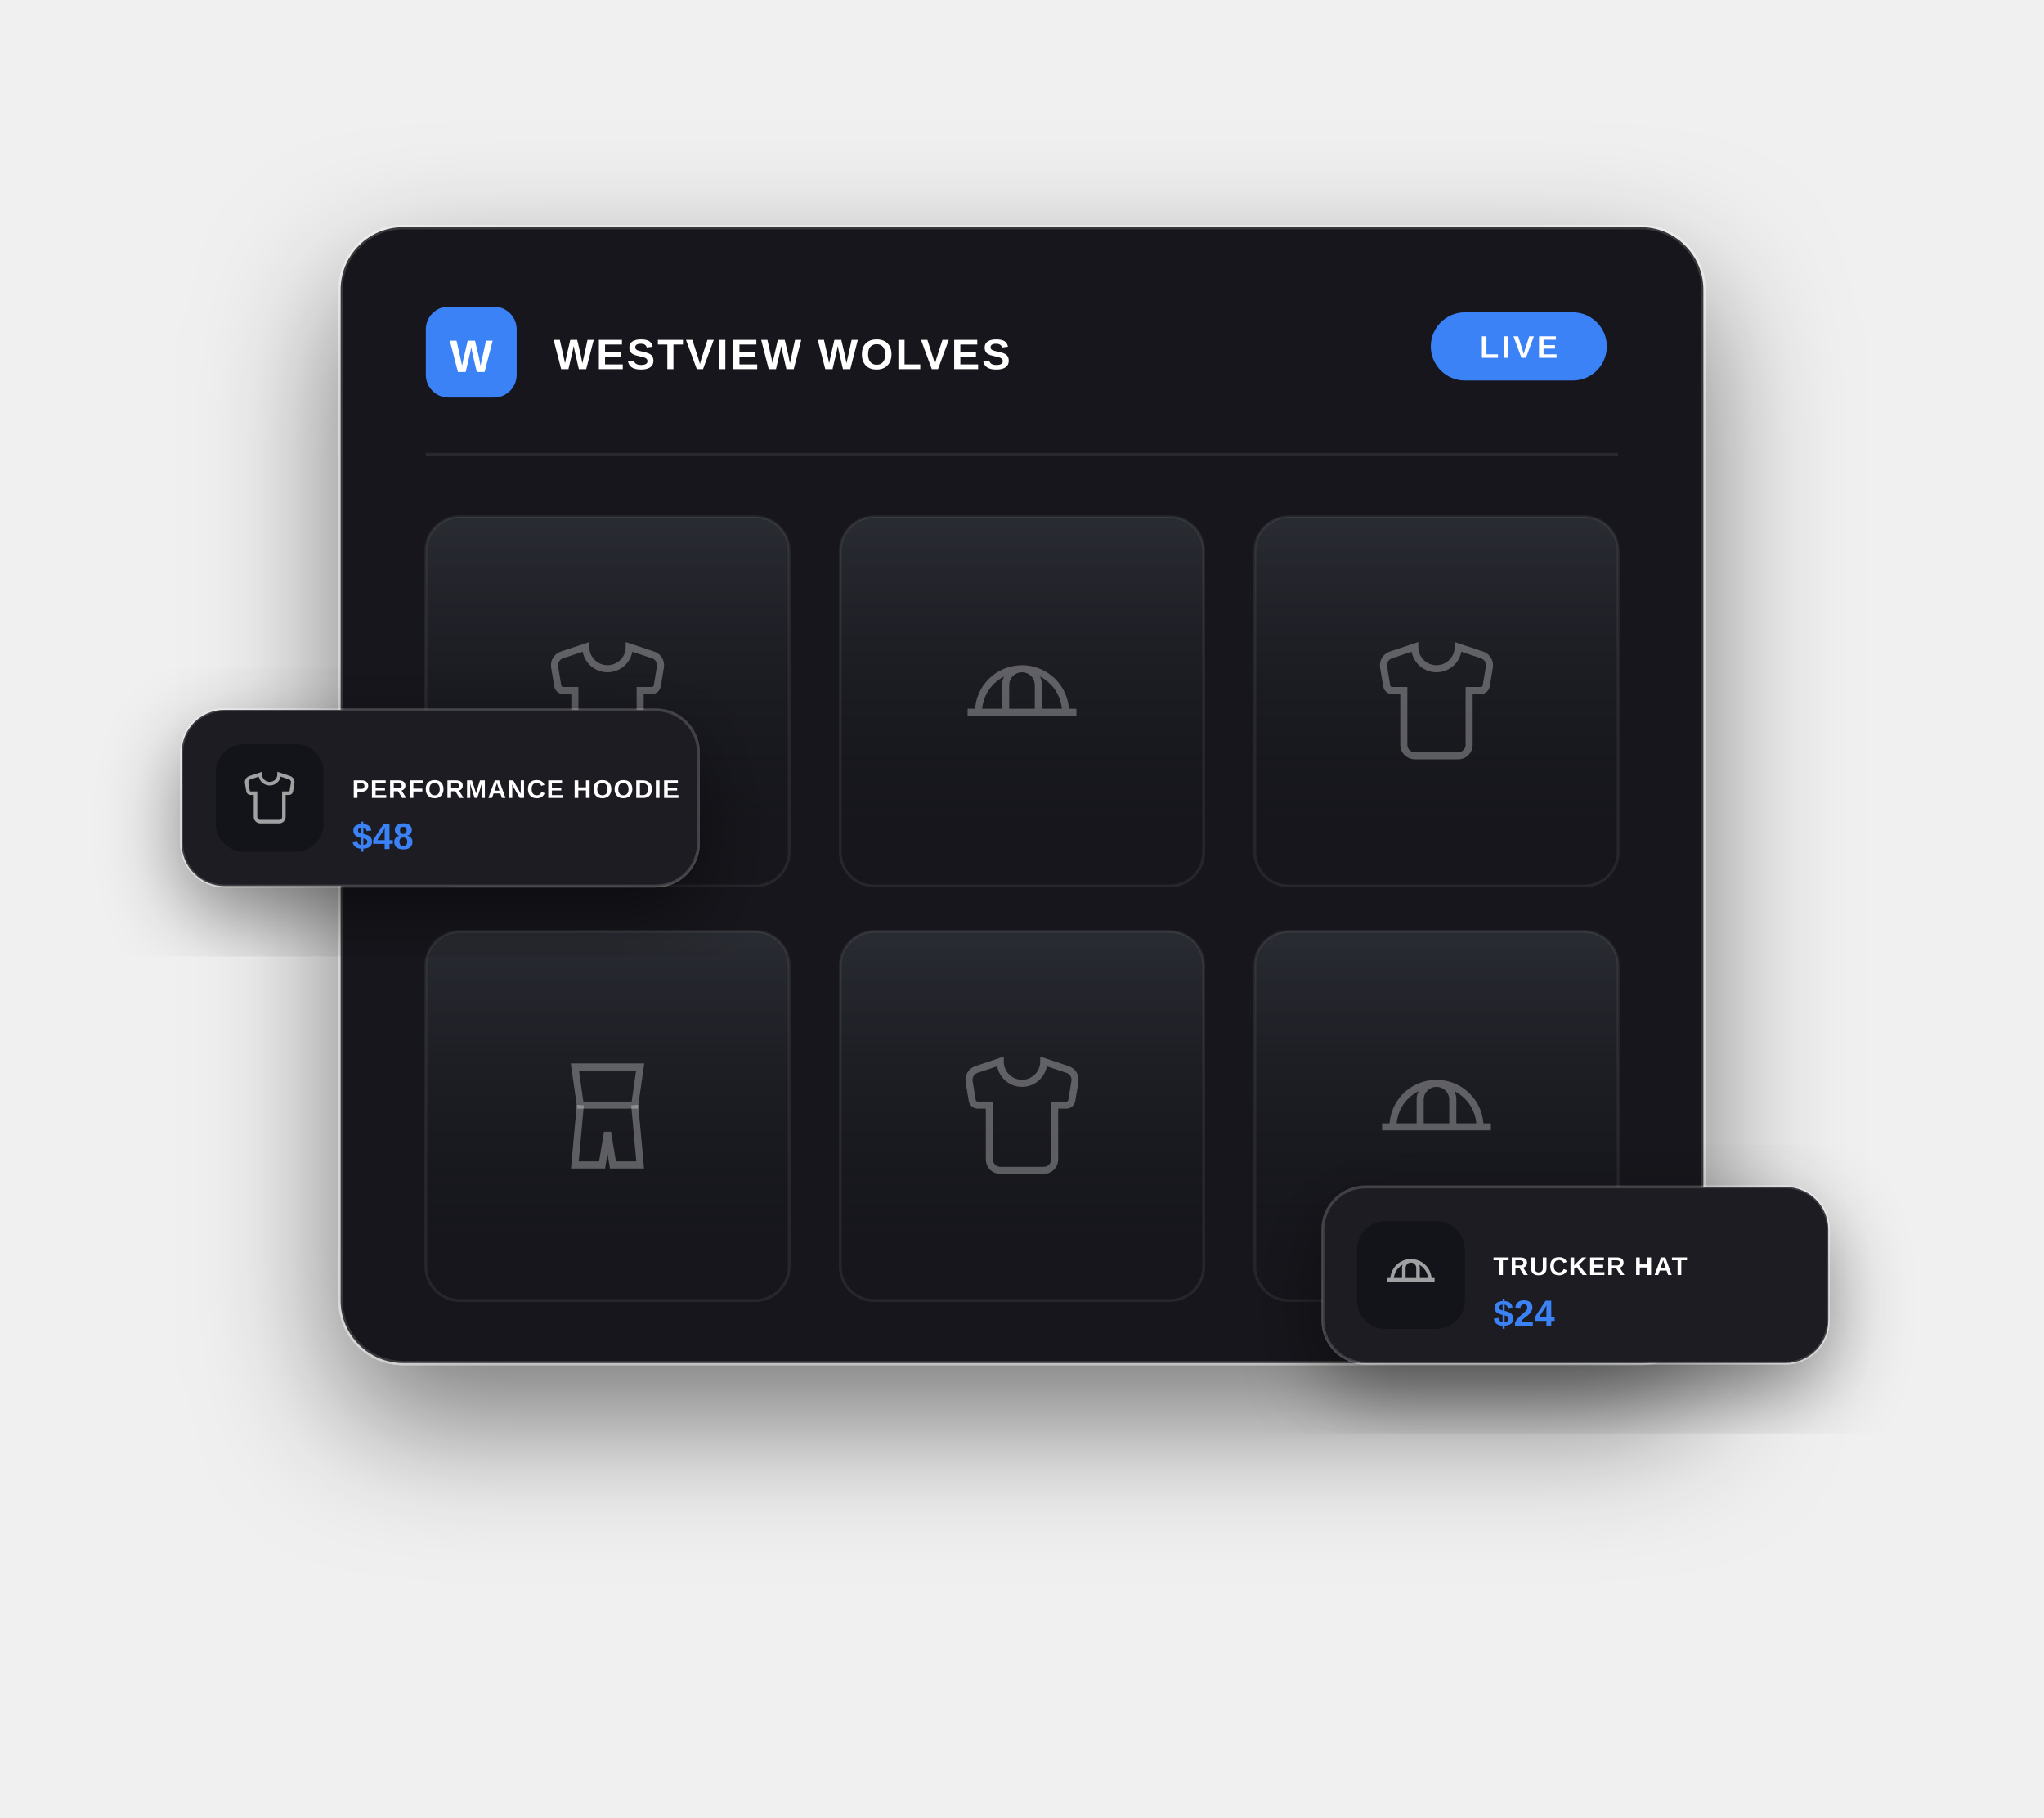
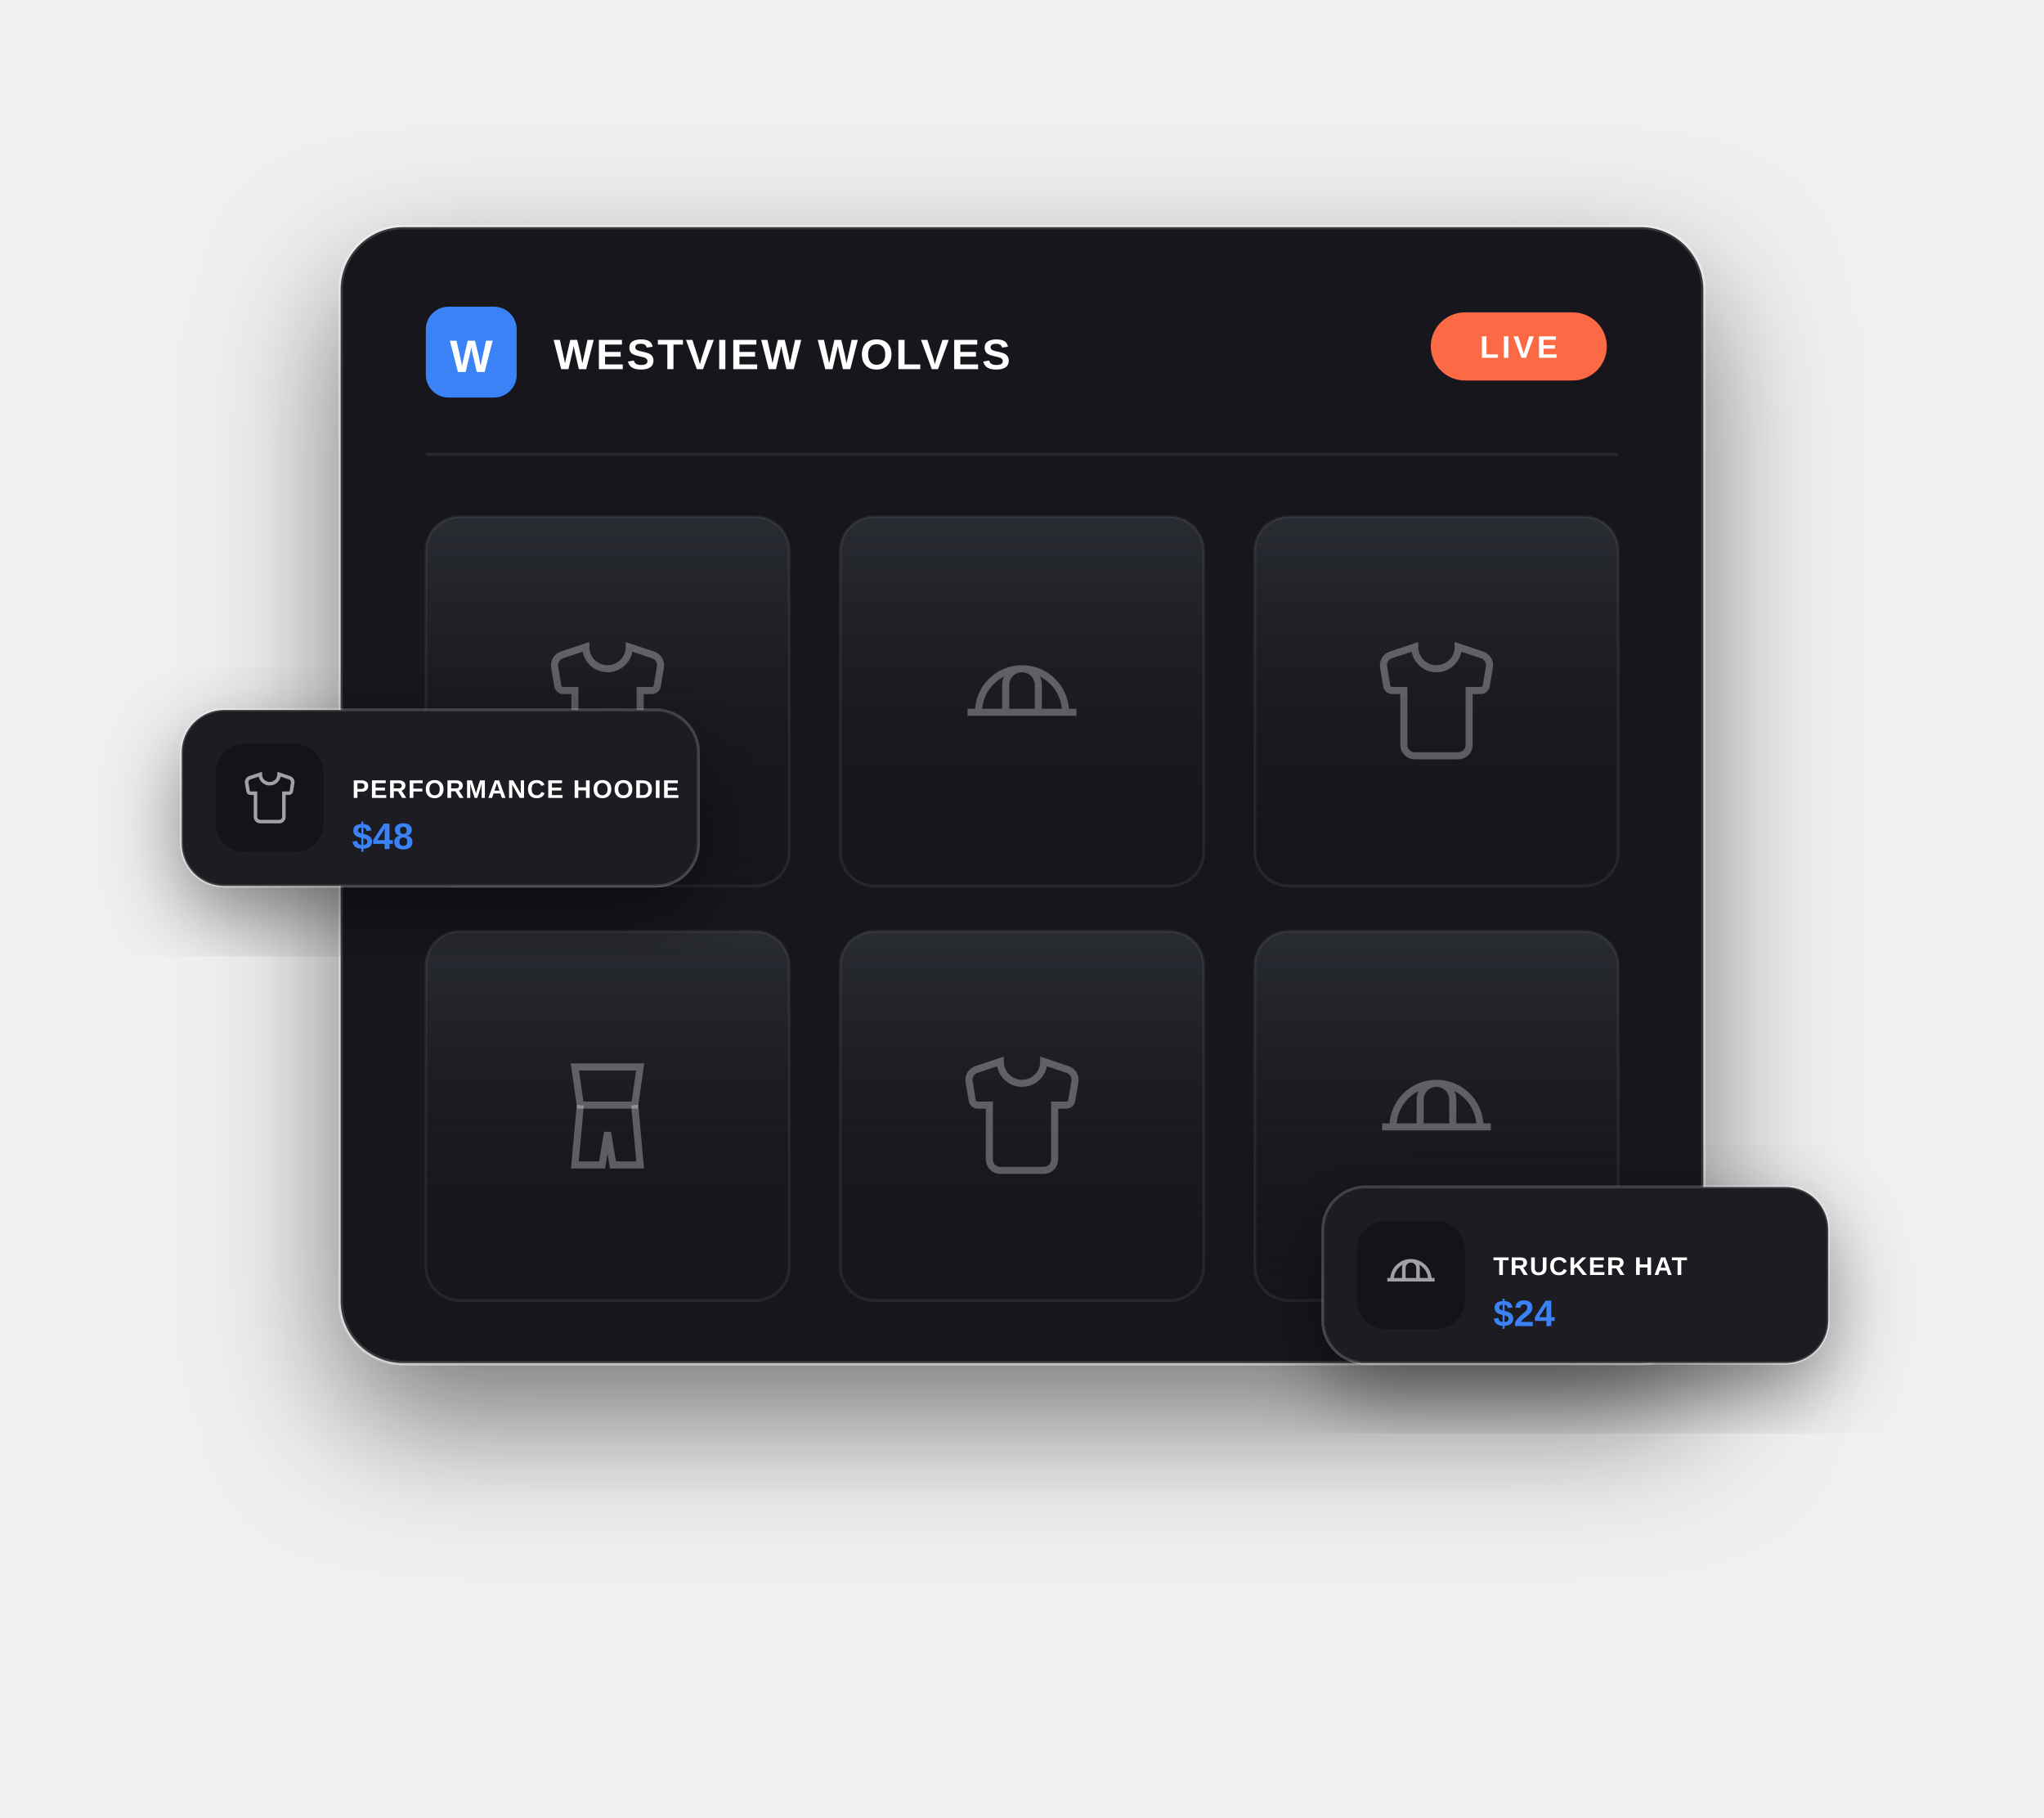
<svg xmlns="http://www.w3.org/2000/svg" viewBox="0 0 720 640" width="720" height="640" fill="none" role="img" aria-label="Westview Wolves team store preview">
  <defs>
    <filter id="cardShadow" x="-30%" y="-30%" width="160%" height="160%">
      <feDropShadow dx="0" dy="20" stdDeviation="24" flood-color="#000000" flood-opacity="0.5" />
    </filter>
    <filter id="chipShadow" x="-40%" y="-40%" width="180%" height="180%">
      <feDropShadow dx="0" dy="10" stdDeviation="14" flood-color="#000000" flood-opacity="0.45" />
    </filter>
    <linearGradient id="tileGrad" x1="0" y1="0" x2="0" y2="1">
      <stop offset="0" stop-color="#2a2c33" />
      <stop offset="1" stop-color="#13141900" stop-opacity="0" />
    </linearGradient>
  </defs>
  <g filter="url(#cardShadow)">
    <rect x="120" y="80" width="480" height="400" rx="22" fill="#17181c" stroke="#ffffff" stroke-opacity="0.14" stroke-width="1.5" />
  </g>
  <rect x="150" y="108" width="32" height="32" rx="8" fill="#3B82F6" />
  <text x="166" y="131" text-anchor="middle" font-family="Arial, Helvetica, sans-serif" font-size="16" font-weight="800" fill="#ffffff">W</text>
  <text x="195" y="130" font-family="Arial, Helvetica, sans-serif" font-size="15" font-weight="800" letter-spacing="0.8" fill="#ffffff">WESTVIEW WOLVES</text>
-   <rect x="504" y="110" width="62" height="24" rx="12" fill="#3B82F6" />
+   <rect x="504" y="110" width="62" height="24" rx="12" fill="#FB6A45" />
  <text x="535" y="126" text-anchor="middle" font-family="Arial, Helvetica, sans-serif" font-size="11" font-weight="800" letter-spacing="1" fill="#ffffff">LIVE</text>
  <line x1="150" y1="160" x2="570" y2="160" stroke="#ffffff" stroke-opacity="0.08" stroke-width="1" />
  <rect x="150" y="182" width="128" height="130" rx="12" fill="url(#tileGrad)" stroke="#ffffff" stroke-opacity="0.07" />
  <svg x="191" y="224" width="46" height="46" viewBox="0 0 24 24" fill="none" stroke="#ffffff" stroke-opacity="0.30" stroke-width="1.3">
    <path d="M20.38 3.46 16 2a4 4 0 0 1-8 0L3.62 3.46a2 2 0 0 0-1.34 2.23l.58 3.47a1 1 0 0 0 .99.84H6v10c0 1.1.9 2 2 2h8a2 2 0 0 0 2-2V10h2.15a1 1 0 0 0 .99-.84l.58-3.47a2 2 0 0 0-1.34-2.23z" />
  </svg>
  <rect x="296" y="182" width="128" height="130" rx="12" fill="url(#tileGrad)" stroke="#ffffff" stroke-opacity="0.07" />
  <svg x="337" y="224" width="46" height="46" viewBox="0 0 24 24" fill="none" stroke="#ffffff" stroke-opacity="0.30" stroke-width="1.3">
    <path d="M2 14h20M4 14a8 8 0 0 1 16 0M9 14V9a3 3 0 0 1 6 0v5" />
  </svg>
  <rect x="442" y="182" width="128" height="130" rx="12" fill="url(#tileGrad)" stroke="#ffffff" stroke-opacity="0.07" />
  <svg x="483" y="224" width="46" height="46" viewBox="0 0 24 24" fill="none" stroke="#ffffff" stroke-opacity="0.30" stroke-width="1.3">
    <path d="M20.38 3.46 16 2a4 4 0 0 1-8 0L3.62 3.46a2 2 0 0 0-1.34 2.23l.58 3.47a1 1 0 0 0 .99.84H6v10c0 1.1.9 2 2 2h8a2 2 0 0 0 2-2V10h2.15a1 1 0 0 0 .99-.84l.58-3.47a2 2 0 0 0-1.34-2.23z" />
  </svg>
  <rect x="150" y="328" width="128" height="130" rx="12" fill="url(#tileGrad)" stroke="#ffffff" stroke-opacity="0.07" />
  <svg x="191" y="370" width="46" height="46" viewBox="0 0 24 24" fill="none" stroke="#ffffff" stroke-opacity="0.30" stroke-width="1.3">
    <path d="M6 3h12l-1 7H7z" />
    <path d="M7 10l-1 11h5l1-6 1 6h5L17 10" />
  </svg>
  <rect x="296" y="328" width="128" height="130" rx="12" fill="url(#tileGrad)" stroke="#ffffff" stroke-opacity="0.07" />
  <svg x="337" y="370" width="46" height="46" viewBox="0 0 24 24" fill="none" stroke="#ffffff" stroke-opacity="0.30" stroke-width="1.3">
    <path d="M20.38 3.46 16 2a4 4 0 0 1-8 0L3.62 3.46a2 2 0 0 0-1.34 2.23l.58 3.47a1 1 0 0 0 .99.84H6v10c0 1.1.9 2 2 2h8a2 2 0 0 0 2-2V10h2.15a1 1 0 0 0 .99-.84l.58-3.47a2 2 0 0 0-1.34-2.23z" />
  </svg>
  <rect x="442" y="328" width="128" height="130" rx="12" fill="url(#tileGrad)" stroke="#ffffff" stroke-opacity="0.07" />
  <svg x="483" y="370" width="46" height="46" viewBox="0 0 24 24" fill="none" stroke="#ffffff" stroke-opacity="0.30" stroke-width="1.3">
    <path d="M2 14h20M4 14a8 8 0 0 1 16 0M9 14V9a3 3 0 0 1 6 0v5" />
  </svg>
  <g filter="url(#chipShadow)">
    <rect x="64" y="250" width="182" height="62" rx="15" fill="#1c1d22" stroke="#ffffff" stroke-opacity="0.16" />
  </g>
  <rect x="76" y="262" width="38" height="38" rx="10" fill="#131419" />
  <svg x="85" y="271" width="20" height="20" viewBox="0 0 24 24" fill="none" stroke="#ffffff" stroke-opacity="0.6" stroke-width="1.5">
    <path d="M20.38 3.46 16 2a4 4 0 0 1-8 0L3.62 3.46a2 2 0 0 0-1.34 2.23l.58 3.47a1 1 0 0 0 .99.84H6v10c0 1.1.9 2 2 2h8a2 2 0 0 0 2-2V10h2.15a1 1 0 0 0 .99-.84l.58-3.47a2 2 0 0 0-1.34-2.23z" />
  </svg>
  <text x="124" y="281" font-family="Arial, Helvetica, sans-serif" font-size="9" font-weight="800" letter-spacing="0.4" fill="#ffffff">PERFORMANCE HOODIE</text>
  <text x="124" y="299" font-family="Arial, Helvetica, sans-serif" font-size="13" font-weight="800" fill="#3B82F6">$48</text>
  <g filter="url(#chipShadow)">
    <rect x="466" y="418" width="178" height="62" rx="15" fill="#1c1d22" stroke="#ffffff" stroke-opacity="0.16" />
  </g>
  <rect x="478" y="430" width="38" height="38" rx="10" fill="#131419" />
  <svg x="487" y="439" width="20" height="20" viewBox="0 0 24 24" fill="none" stroke="#ffffff" stroke-opacity="0.6" stroke-width="1.5">
    <path d="M2 14h20M4 14a8 8 0 0 1 16 0M9 14V9a3 3 0 0 1 6 0v5" />
  </svg>
  <text x="526" y="449" font-family="Arial, Helvetica, sans-serif" font-size="9" font-weight="800" letter-spacing="0.4" fill="#ffffff">TRUCKER HAT</text>
  <text x="526" y="467" font-family="Arial, Helvetica, sans-serif" font-size="13" font-weight="800" fill="#3B82F6">$24</text>
</svg>
